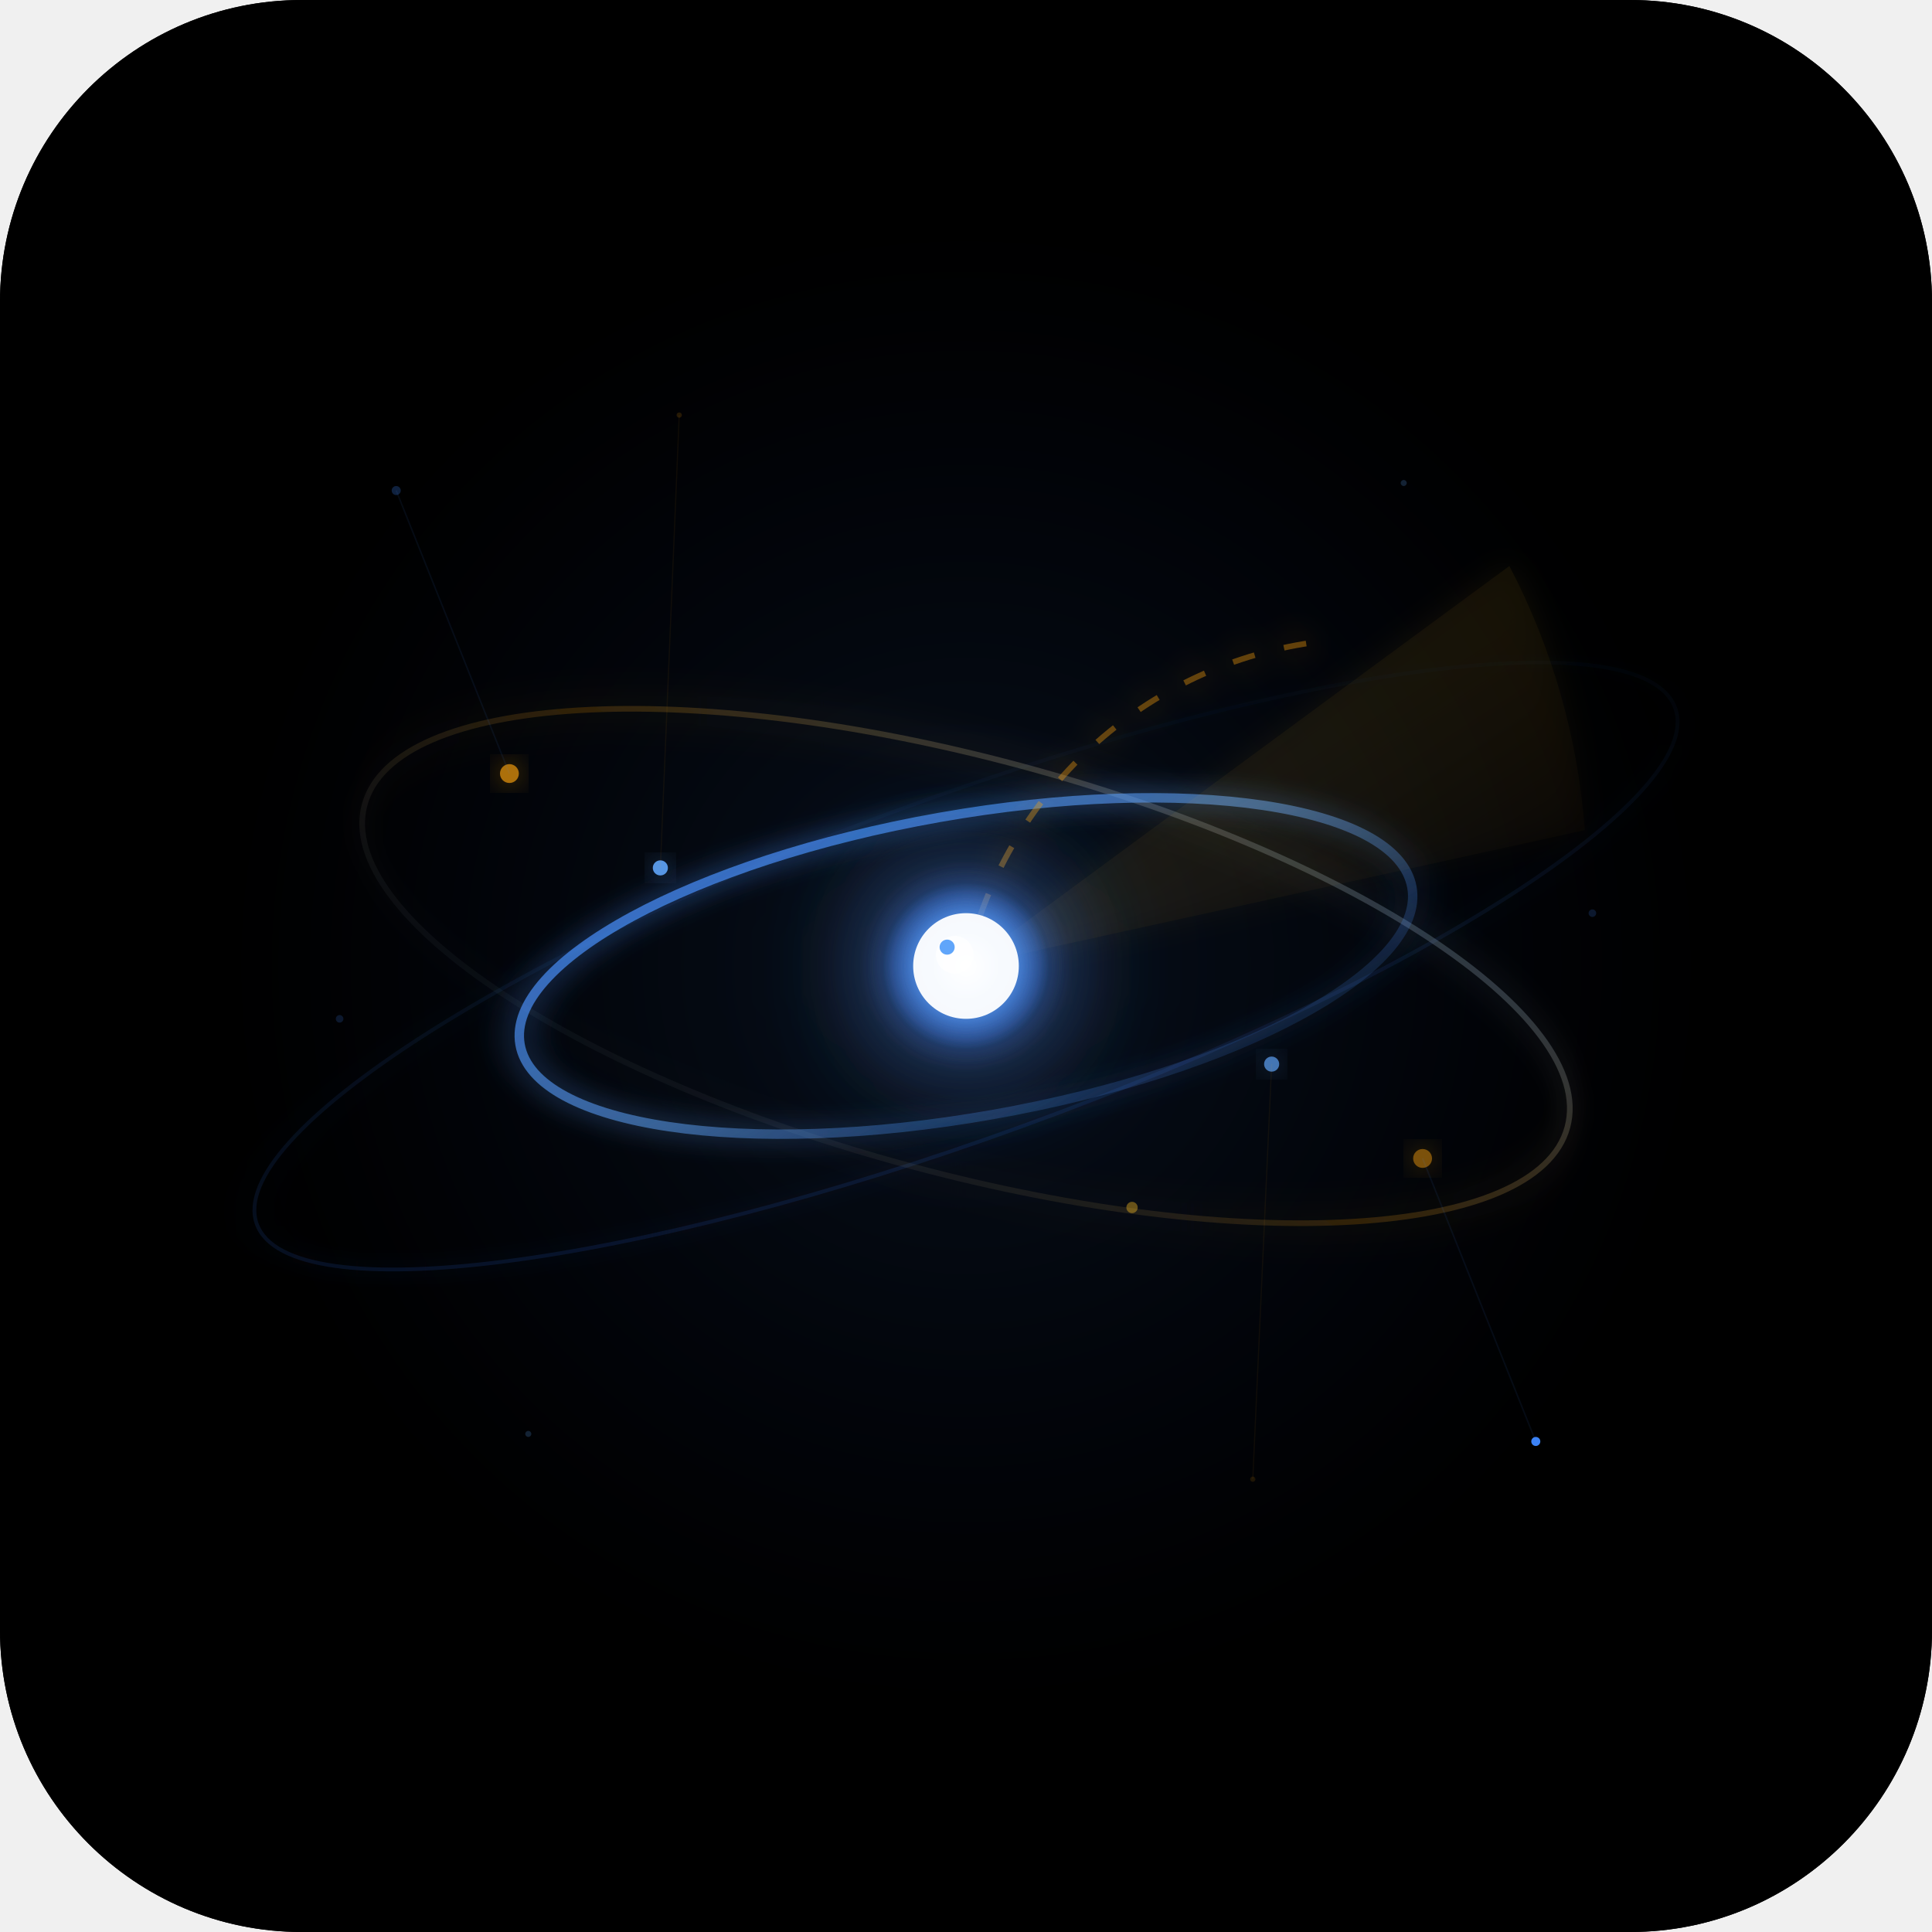
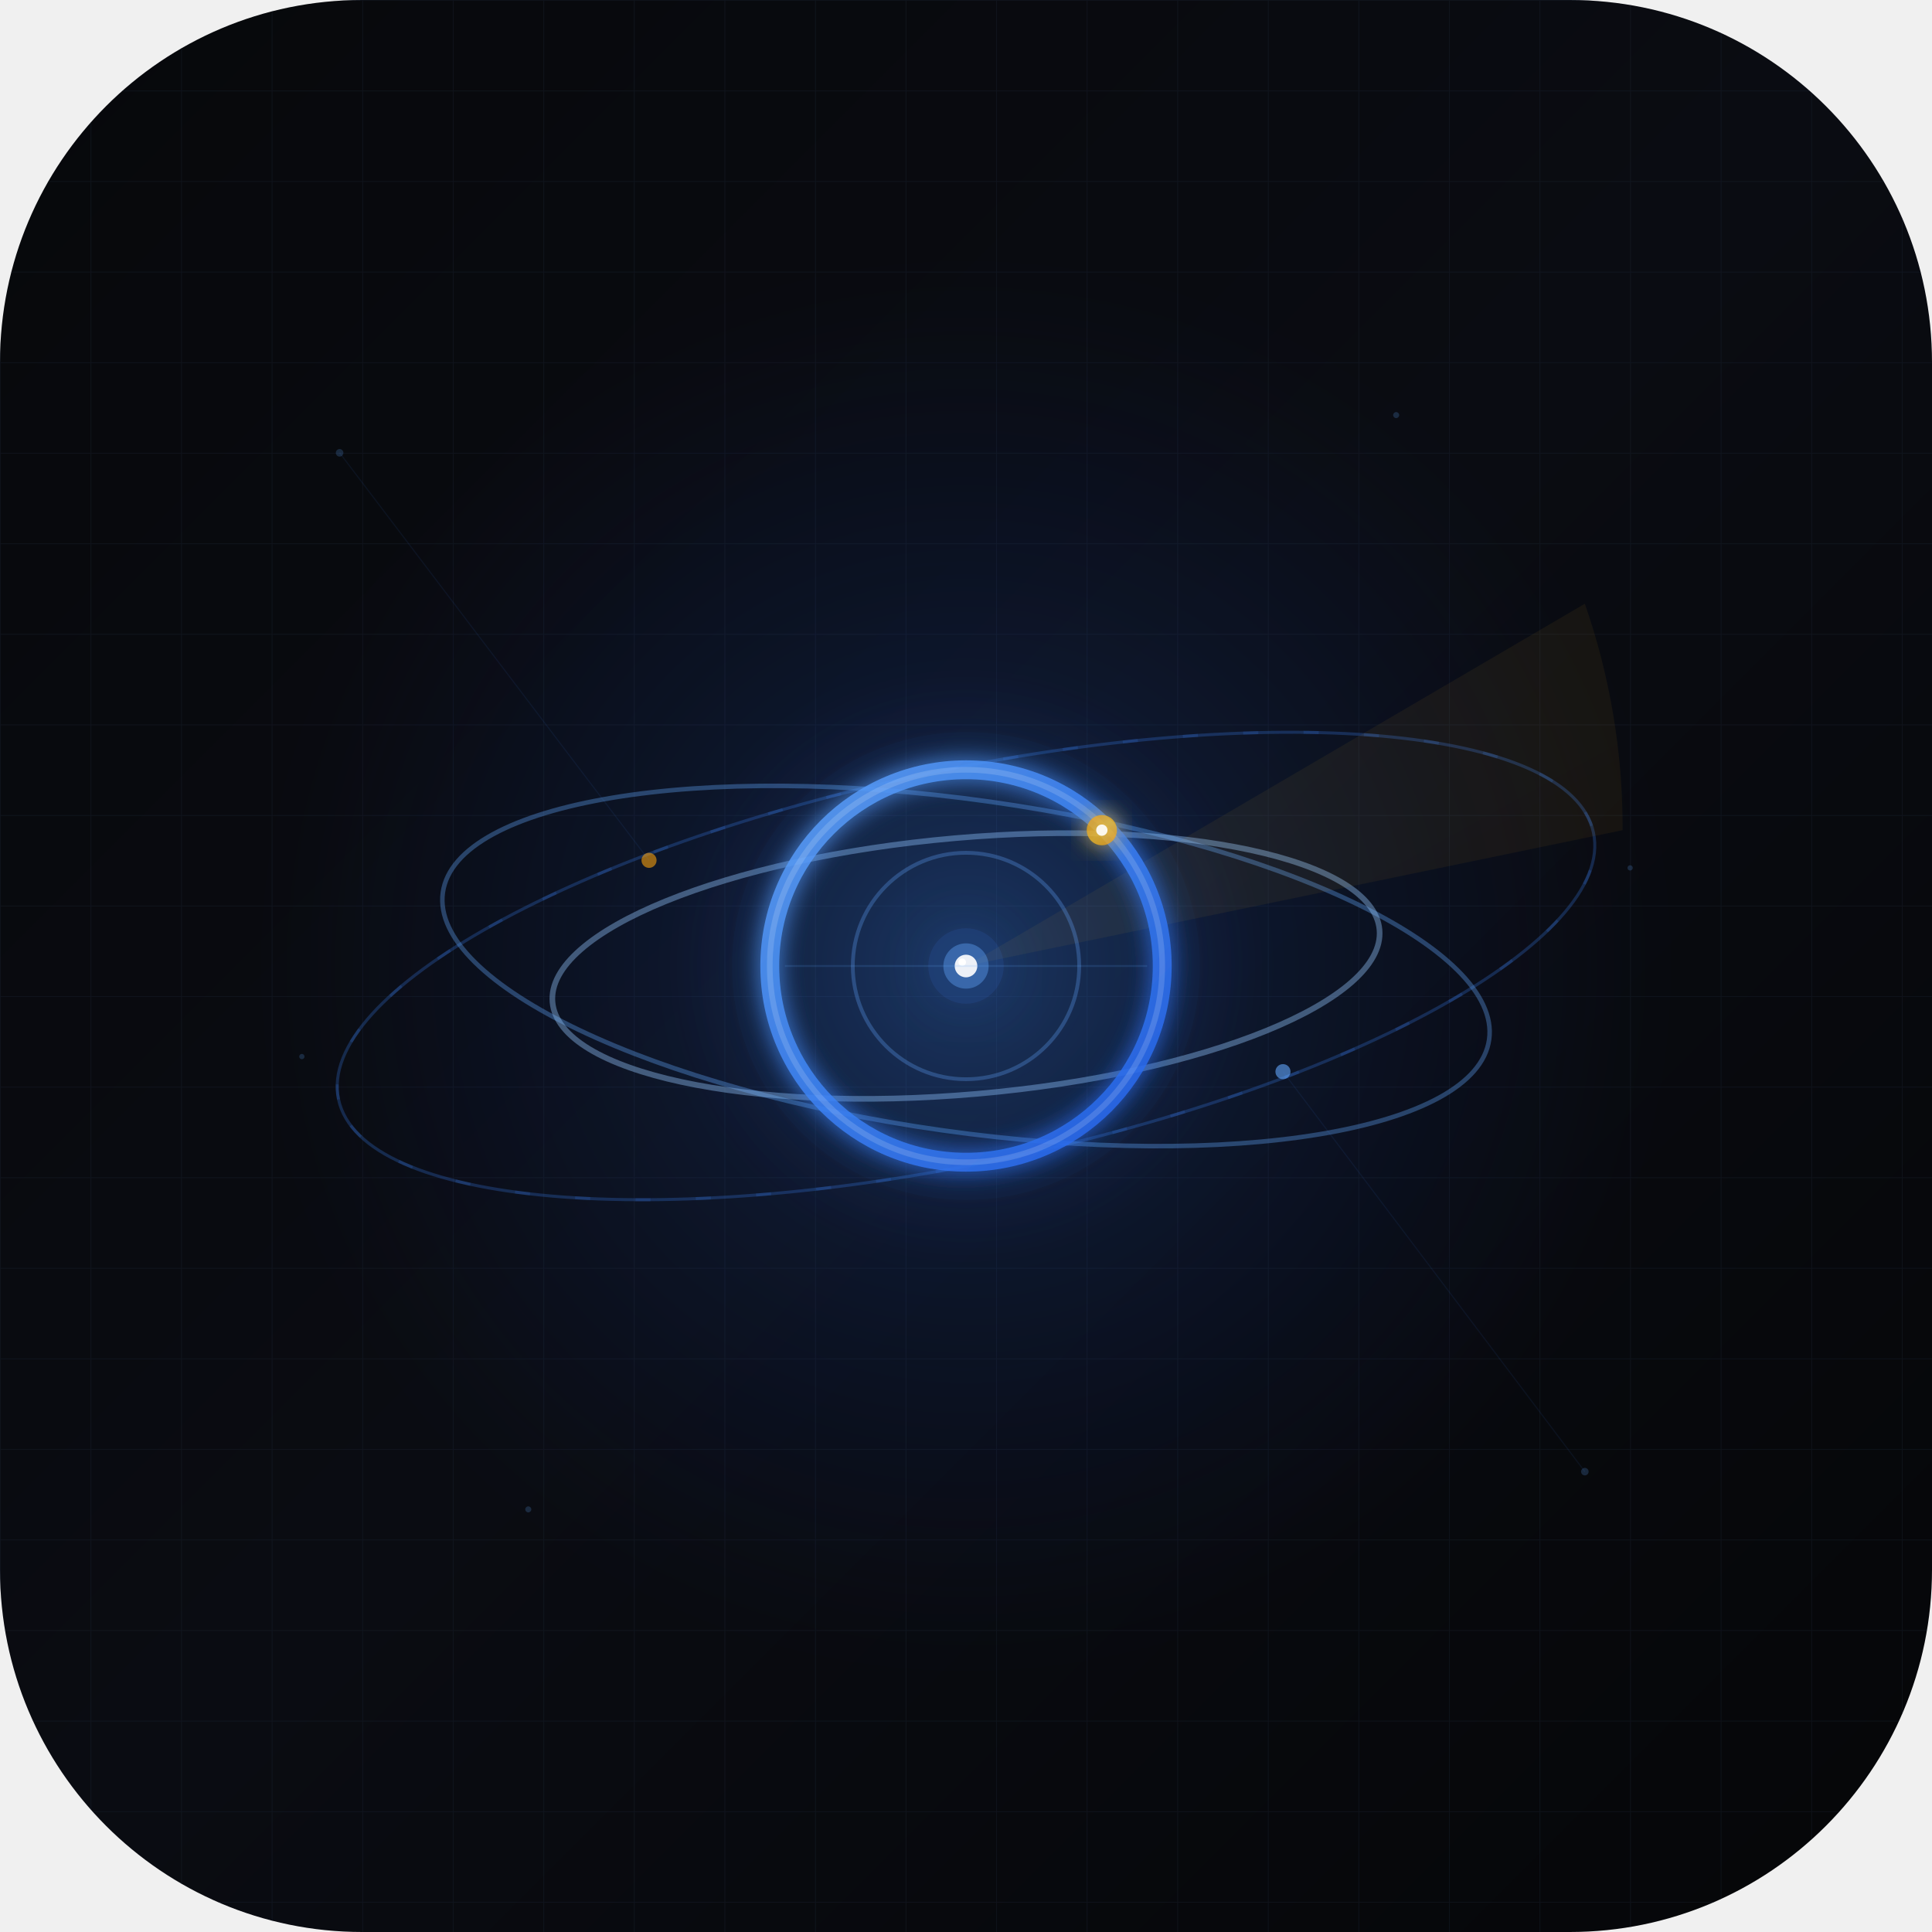
<svg xmlns="http://www.w3.org/2000/svg" viewBox="0 0 512 512" width="512" height="512">
  <defs>
-     <radialGradient id="bgGlow" cx="50%" cy="50%" r="50%">
-       <stop offset="0%" stop-color="#0A0A0E" stop-opacity="1" />
-       <stop offset="60%" stop-color="#050505" stop-opacity="1" />
-       <stop offset="100%" stop-color="#020202" stop-opacity="1" />
+     <linearGradient id="bgGrad" x1="0%" y1="0%" x2="100%" y2="100%">
+       <stop offset="0%" stop-color="#07080B" />
+       <stop offset="50%" stop-color="#0A0C12" />
+       <stop offset="100%" stop-color="#050608" />
+     </linearGradient>
+     <radialGradient id="blueGlow" cx="50%" cy="50%" r="50%">
+       <stop offset="0%" stop-color="#3B82F6" stop-opacity="0.3" />
+       <stop offset="40%" stop-color="#2563EB" stop-opacity="0.12" />
+       <stop offset="80%" stop-color="#1E40AF" stop-opacity="0.04" />
+       <stop offset="100%" stop-color="#000000" stop-opacity="0" />
    </radialGradient>
-     <radialGradient id="blueCore" cx="50%" cy="50%" r="50%">
-       <stop offset="0%" stop-color="#60A5FA" stop-opacity="1" />
-       <stop offset="35%" stop-color="#3B82F6" stop-opacity="0.9" />
-       <stop offset="70%" stop-color="#2563EB" stop-opacity="0.4" />
-       <stop offset="100%" stop-color="#1E40AF" stop-opacity="0" />
-     </radialGradient>
-     <linearGradient id="goldAccent" x1="0%" y1="0%" x2="100%" y2="100%">
-       <stop offset="0%" stop-color="#F59E0B" stop-opacity="1" />
-       <stop offset="50%" stop-color="#FBBF24" stop-opacity="0.7" />
-       <stop offset="100%" stop-color="#F59E0B" stop-opacity="0" />
+     <linearGradient id="oGrad" x1="0%" y1="0%" x2="100%" y2="100%">
+       <stop offset="0%" stop-color="#60A5FA" />
+       <stop offset="50%" stop-color="#3B82F6" />
+       <stop offset="100%" stop-color="#2563EB" />
    </linearGradient>
-     <linearGradient id="ring1" x1="0%" y1="0%" x2="100%" y2="100%">
-       <stop offset="0%" stop-color="#3B82F6" stop-opacity="0.8" />
-       <stop offset="50%" stop-color="#60A5FA" stop-opacity="0.5" />
-       <stop offset="100%" stop-color="#3B82F6" stop-opacity="0" />
+     <linearGradient id="goldGrad" x1="0%" y1="0%" x2="100%" y2="100%">
+       <stop offset="0%" stop-color="#F59E0B" />
+       <stop offset="50%" stop-color="#FBBF24" />
+       <stop offset="100%" stop-color="#F59E0B" />
    </linearGradient>
-     <linearGradient id="ring2" x1="100%" y1="0%" x2="0%" y2="100%">
-       <stop offset="0%" stop-color="#60A5FA" stop-opacity="0.6" />
-       <stop offset="50%" stop-color="#F59E0B" stop-opacity="0.3" />
-       <stop offset="100%" stop-color="#60A5FA" stop-opacity="0" />
-     </linearGradient>
-     <linearGradient id="ring3" x1="0%" y1="100%" x2="100%" y2="0%">
-       <stop offset="0%" stop-color="#2563EB" stop-opacity="0.4" />
-       <stop offset="50%" stop-color="#3B82F6" stop-opacity="0.2" />
-       <stop offset="100%" stop-color="#2563EB" stop-opacity="0" />
-     </linearGradient>
-     <radialGradient id="centerDot" cx="50%" cy="50%" r="50%">
-       <stop offset="0%" stop-color="#FFFFFF" stop-opacity="1" />
-       <stop offset="40%" stop-color="#60A5FA" stop-opacity="0.9" />
-       <stop offset="100%" stop-color="#3B82F6" stop-opacity="0" />
-     </radialGradient>
-     <filter id="glowSoft" x="-50%" y="-50%" width="200%" height="200%">
-       <feGaussianBlur stdDeviation="4" result="blur" />
+     <pattern id="grid" width="24" height="24" patternUnits="userSpaceOnUse">
+       <path d="M24 0L0 0 0 24" fill="none" stroke="#1E293B" stroke-width="0.4" opacity="0.3" />
+     </pattern>
+     <filter id="glowStrong" x="-50%" y="-50%" width="200%" height="200%">
+       <feGaussianBlur stdDeviation="8" result="blur" />
      <feMerge>
        <feMergeNode in="blur" />
        <feMergeNode in="SourceGraphic" />
      </feMerge>
    </filter>
-     <filter id="glowStrong" x="-100%" y="-100%" width="300%" height="300%">
-       <feGaussianBlur stdDeviation="16" result="blur" />
-       <feMerge>
-         <feMergeNode in="blur" />
-         <feMergeNode in="SourceGraphic" />
-       </feMerge>
-     </filter>
-     <filter id="coreGlow" x="-100%" y="-100%" width="300%" height="300%">
-       <feGaussianBlur stdDeviation="20" result="blur" />
-       <feComposite in="blur" in2="SourceGraphic" operator="over" />
+     <filter id="glowSoft" x="-50%" y="-50%" width="200%" height="200%">
+       <feGaussianBlur stdDeviation="3" result="blur" />
      <feMerge>
        <feMergeNode in="blur" />
        <feMergeNode in="SourceGraphic" />
      </feMerge>
    </filter>
  </defs>
-   <rect width="512" height="512" rx="80" fill="url(#bgGlow)" />
-   <rect width="512" height="512" rx="80" fill="radial-gradient(circle at center, transparent 40%, rgba(0,0,0,0.4) 100%)" />
-   <circle cx="256" cy="256" r="200" fill="url(#blueCore)" opacity="0.08" />
-   <ellipse cx="256" cy="256" rx="200" ry="45" fill="none" stroke="url(#ring3)" stroke-width="1" transform="rotate(-20 256 256)" opacity="0.4" filter="url(#glowSoft)" />
-   <ellipse cx="256" cy="256" rx="165" ry="55" fill="none" stroke="url(#ring2)" stroke-width="1.5" transform="rotate(15 256 256)" opacity="0.6" filter="url(#glowSoft)" />
-   <circle cx="135" cy="205" r="2.5" fill="#F59E0B" opacity="0.7" filter="url(#glowSoft)" />
-   <circle cx="377" cy="307" r="2.5" fill="#F59E0B" opacity="0.5" filter="url(#glowSoft)" />
-   <circle cx="300" cy="320" r="1.5" fill="#FBBF24" opacity="0.4" />
-   <ellipse cx="256" cy="256" rx="120" ry="40" fill="none" stroke="url(#ring1)" stroke-width="2.5" transform="rotate(-10 256 256)" filter="url(#glowSoft)" />
-   <circle cx="175" cy="230" r="2" fill="#60A5FA" opacity="0.9" filter="url(#glowSoft)" />
-   <circle cx="337" cy="282" r="2" fill="#60A5FA" opacity="0.7" filter="url(#glowSoft)" />
-   <path d="M 256 256 L 400 150 A 180 180 0 0 1 420 220 Z" fill="url(#goldAccent)" opacity="0.1" filter="url(#glowSoft)" />
-   <path d="M 256 256 A 110 110 0 0 1 350 170" fill="none" stroke="#F59E0B" stroke-width="1.5" opacity="0.4" stroke-dasharray="6 8" filter="url(#glowSoft)" />
-   <circle cx="105" cy="130" r="1.2" fill="#3B82F6" opacity="0.25" />
-   <circle cx="407" cy="382" r="1.2" fill="#3B82F6" opacity="0_2" />
-   <circle cx="140" cy="380" r="0.8" fill="#60A5FA" opacity="0.2" />
-   <circle cx="372" cy="128" r="0.8" fill="#60A5FA" opacity="0.2" />
-   <circle cx="90" cy="270" r="1" fill="#3B82F6" opacity="0.18" />
-   <circle cx="422" cy="242" r="1" fill="#3B82F6" opacity="0.18" />
-   <circle cx="180" cy="110" r="0.7" fill="#F59E0B" opacity="0.15" />
-   <circle cx="332" cy="392" r="0.7" fill="#F59E0B" opacity="0.12" />
-   <line x1="105" y1="130" x2="135" y2="205" stroke="#3B82F6" stroke-width="0.4" opacity="0.08" />
-   <line x1="407" y1="382" x2="377" y2="307" stroke="#3B82F6" stroke-width="0.4" opacity="0.08" />
-   <line x1="180" y1="110" x2="175" y2="230" stroke="#F59E0B" stroke-width="0.3" opacity="0.06" />
-   <line x1="332" y1="392" x2="337" y2="282" stroke="#F59E0B" stroke-width="0.3" opacity="0.06" />
-   <circle cx="256" cy="256" r="28" fill="url(#blueCore)" filter="url(#coreGlow)" opacity="0.6" />
-   <circle cx="256" cy="256" r="22" fill="url(#centerDot)" filter="url(#glowStrong)" />
-   <circle cx="256" cy="256" r="14" fill="#FFFFFF" opacity="0.95" />
-   <circle cx="253" cy="253" r="5" fill="#FFFFFF" opacity="0.7" />
-   <circle cx="251" cy="251" r="2" fill="#60A5FA" opacity="1" />
+   <rect width="512" height="512" rx="96" fill="url(#bgGrad)" />
+   <rect width="512" height="512" rx="96" fill="url(#grid)" />
+   <circle cx="256" cy="256" r="200" fill="url(#blueGlow)" />
+   <ellipse cx="256" cy="256" rx="170" ry="52" fill="none" stroke="#3B82F6" stroke-width="0.8" transform="rotate(-12 256 256)" opacity="0.25" />
+   <ellipse cx="256" cy="256" rx="170" ry="52" fill="none" stroke="#3B82F6" stroke-width="0.8" stroke-dasharray="4 12" transform="rotate(168 256 256)" opacity="0.15" />
+   <ellipse cx="256" cy="256" rx="140" ry="44" fill="none" stroke="#60A5FA" stroke-width="1.2" transform="rotate(8 256 256)" opacity="0.35" />
+   <circle cx="172" cy="228" r="2" fill="#F59E0B" opacity="0.6" />
+   <circle cx="340" cy="284" r="2" fill="#60A5FA" opacity="0.6" />
+   <ellipse cx="256" cy="256" rx="110" ry="34" fill="none" stroke="#93C5FD" stroke-width="1.5" transform="rotate(-5 256 256)" opacity="0.4" />
+   <path d="M256 256 L420 160 A 180 180 0 0 1 430 220 Z" fill="url(#goldGrad)" opacity="0.06" />
+   <g fill="#60A5FA" opacity="0.2">
+     <circle cx="90" cy="120" r="1" />
+     <circle cx="420" cy="390" r="1" />
+     <circle cx="140" cy="400" r="0.8" />
+     <circle cx="370" cy="110" r="0.8" />
+     <circle cx="80" cy="280" r="0.7" />
+     <circle cx="432" cy="230" r="0.7" />
+   </g>
+   <line x1="90" y1="120" x2="172" y2="228" stroke="#3B82F6" stroke-width="0.3" opacity="0.08" />
+   <line x1="420" y1="390" x2="340" y2="284" stroke="#3B82F6" stroke-width="0.3" opacity="0.08" />
+   <g transform="translate(256,256)">
+     <circle cx="0" cy="0" r="62" fill="#3B82F6" opacity="0.06" filter="url(#glowStrong)" />
+     <circle cx="0" cy="0" r="52" fill="none" stroke="url(#oGrad)" stroke-width="5" opacity="0.9" filter="url(#glowSoft)" />
+     <circle cx="0" cy="0" r="52" fill="none" stroke="#FFFFFF" stroke-width="1.5" opacity="0.15" />
+     <circle cx="0" cy="0" r="30" fill="none" stroke="#60A5FA" stroke-width="1" opacity="0.3" />
+     <circle cx="36" cy="-36" r="4" fill="url(#goldGrad)" opacity="0.8" filter="url(#glowSoft)" />
+     <circle cx="36" cy="-36" r="1.5" fill="#FFFFFF" opacity="0.9" />
+     <circle cx="0" cy="0" r="10" fill="#3B82F6" opacity="0.15" filter="url(#glowStrong)" />
+     <circle cx="0" cy="0" r="6" fill="#60A5FA" opacity="0.4" />
+     <circle cx="0" cy="0" r="3" fill="#FFFFFF" opacity="0.9" />
+     <circle cx="-1" cy="-1" r="1" fill="#FFFFFF" opacity="1" />
+     <line x1="-48" y1="0" x2="48" y2="0" stroke="#60A5FA" stroke-width="0.5" opacity="0.15" />
+   </g>
</svg>
